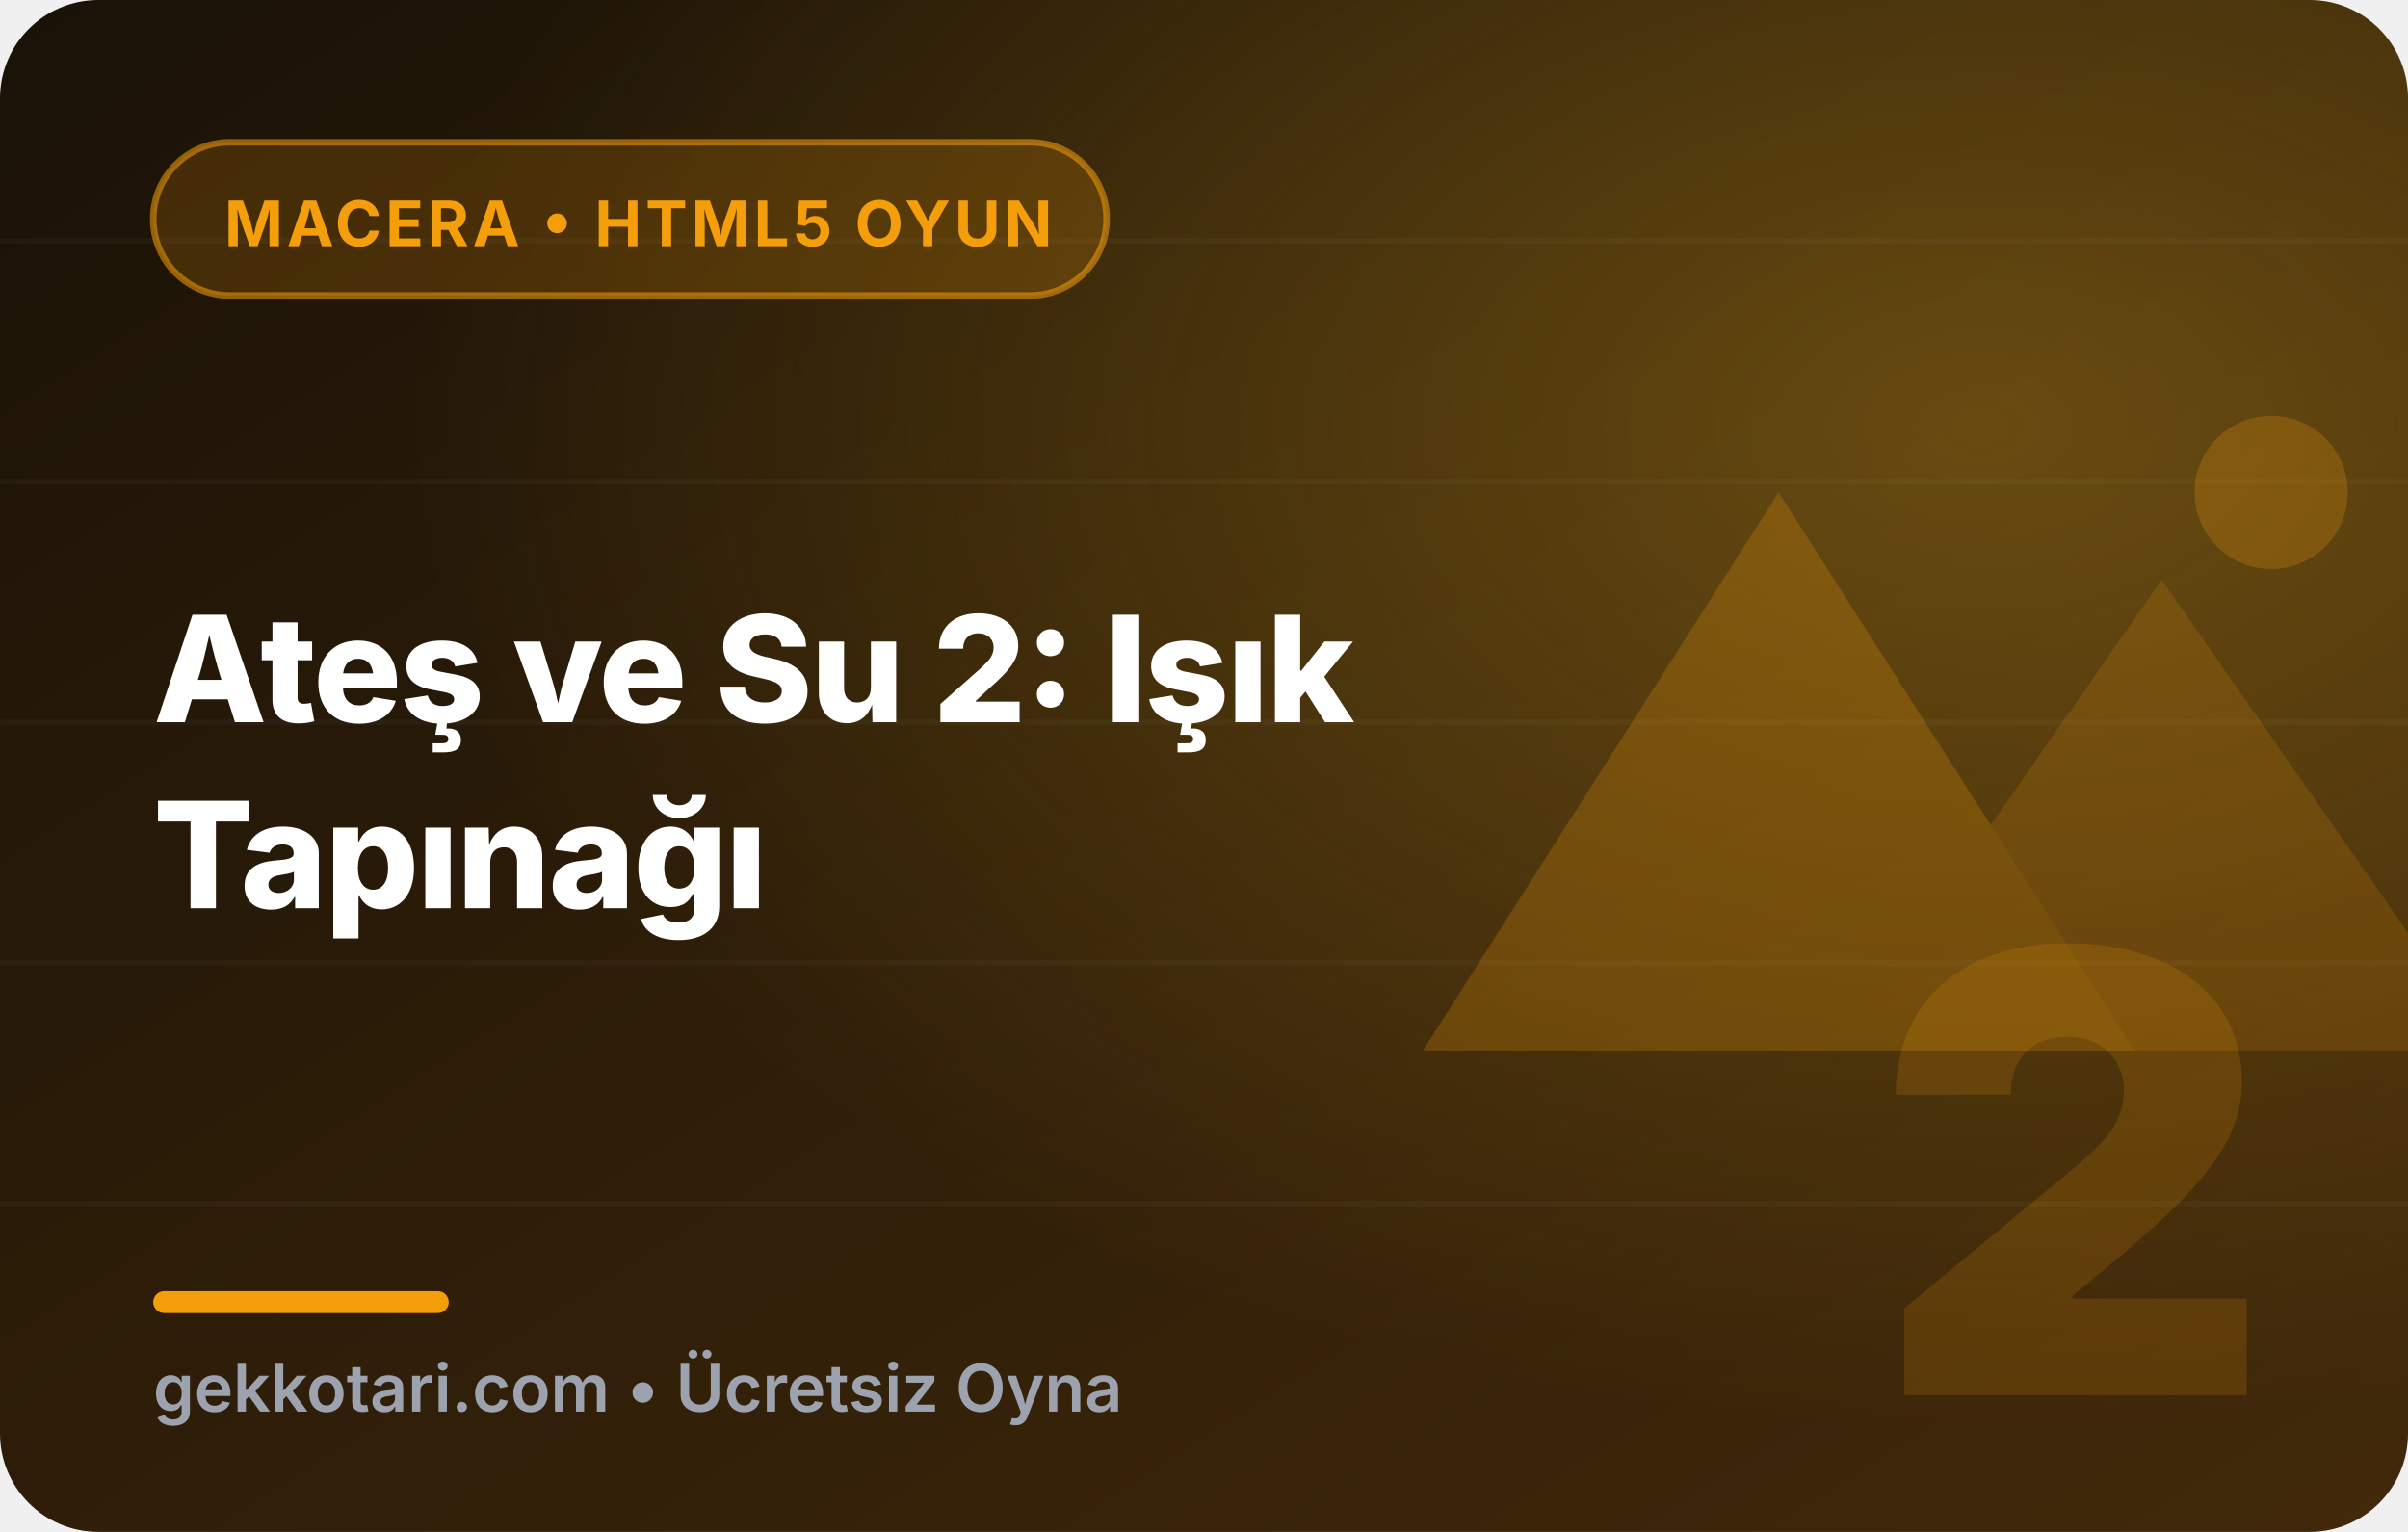
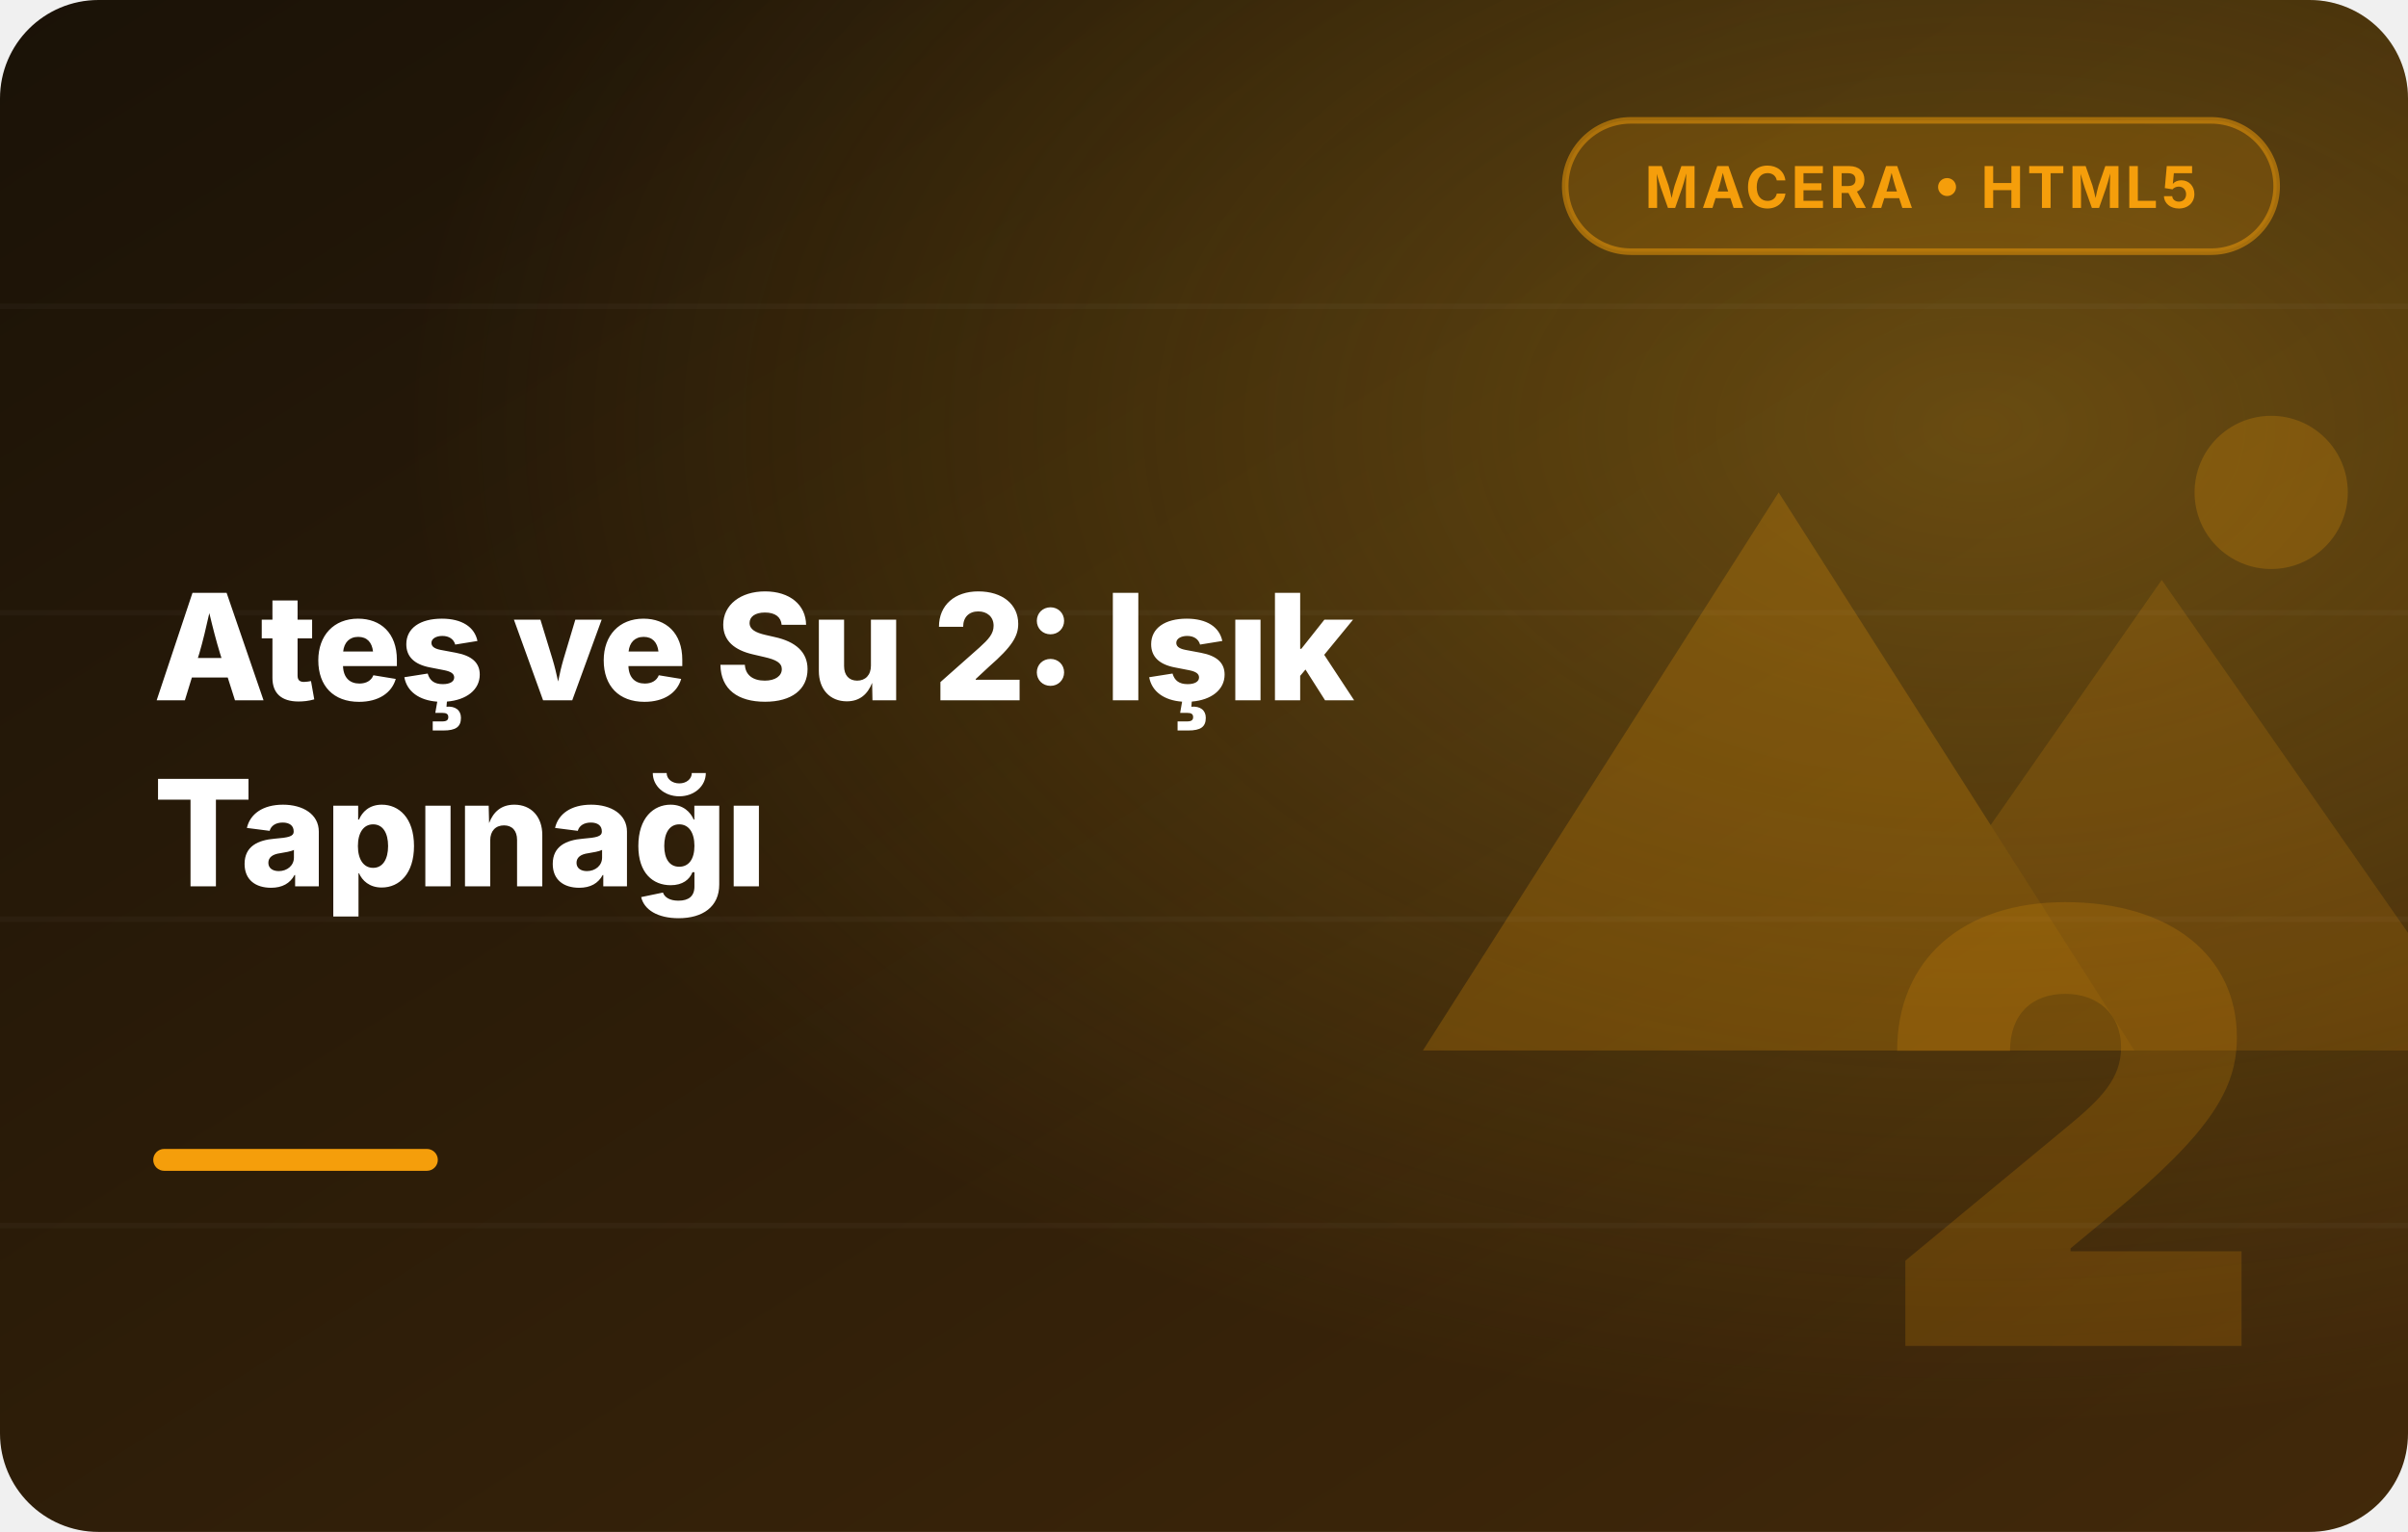
<svg xmlns="http://www.w3.org/2000/svg" viewBox="0 0 440 280" width="440" height="280">
  <defs>
    <linearGradient id="g-ates-ve-su-2-isik-tapinagi" x1="0" y1="0" x2="1" y2="1">
      <stop offset="0%" stop-color="#1a1207" />
      <stop offset="100%" stop-color="#42290a" />
    </linearGradient>
    <radialGradient id="r-ates-ve-su-2-isik-tapinagi" cx="0.82" cy="0.28" r="0.65">
      <stop offset="0%" stop-color="#fbbf24" stop-opacity="0.28" />
      <stop offset="100%" stop-color="#fbbf24" stop-opacity="0" />
    </radialGradient>
  </defs>
  <rect width="440" height="280" rx="18" fill="url(#g-ates-ve-su-2-isik-tapinagi)" />
  <rect width="440" height="280" rx="18" fill="url(#r-ates-ve-su-2-isik-tapinagi)" />
-   <path d="M0 44 H440 M0 88 H440 M0 132 H440 M0 176 H440 M0 220 H440" stroke="#ffffff" stroke-opacity="0.03" stroke-width="1" />
-   <text x="415" y="255" text-anchor="end" fill="#f59e0b" fill-opacity="0.16" font-family="Inter,Arial,sans-serif" font-size="112" font-weight="900">2</text>
+   <path d="M0 56 H440 M0 112 H440 M0 168 H440 M0 224 H440" stroke="#ffffff" stroke-opacity="0.03" stroke-width="1" />
+   <text x="414" y="246" text-anchor="end" fill="#f59e0b" fill-opacity="0.18" font-family="Inter,Arial,sans-serif" font-size="110" font-weight="900">2</text>
  <g transform="translate(260,72)" fill="#f59e0b" opacity="0.22">
    <polygon points="0,120 65,18 130,120" />
    <polygon points="75,120 135,34 195,120" opacity="0.7" />
    <circle cx="155" cy="18" r="14" />
  </g>
-   <rect x="28" y="26" width="174.2" height="28" rx="14" fill="#f59e0b" fill-opacity="0.18" stroke="#f59e0b" stroke-opacity="0.55" stroke-width="1.2" />
-   <text x="41" y="45" fill="#f59e0b" font-family="Inter,Segoe UI,Arial,sans-serif" font-size="11.5" font-weight="700" letter-spacing="0.7">MACERA • HTML5 OYUN</text>
-   <text x="28" y="132" fill="#ffffff" font-family="Inter,Segoe UI,Arial,sans-serif" font-size="27" font-weight="800" letter-spacing="-0.4">Ateş ve Su 2: Işık</text>
-   <text x="28" y="166" fill="#ffffff" font-family="Inter,Segoe UI,Arial,sans-serif" font-size="27" font-weight="800" letter-spacing="-0.4">Tapınağı</text>
-   <rect x="28" y="236" width="54" height="4" rx="2" fill="#f59e0b" />
-   <text x="28" y="258" fill="#9ca3af" font-family="Inter,Segoe UI,Arial,sans-serif" font-size="12" font-weight="600">gekkotari.com • Ücretsiz Oyna</text>
+   <rect x="286" y="22" width="130" height="24" rx="12" fill="#f59e0b" fill-opacity="0.16" stroke="#f59e0b" stroke-opacity="0.5" stroke-width="1.2" />
+   <text x="351" y="38" text-anchor="middle" fill="#f59e0b" font-family="Inter,Segoe UI,Arial,sans-serif" font-size="10.5" font-weight="700" letter-spacing="0.6">MACERA • HTML5</text>
+   <text x="28" y="128" fill="#ffffff" font-family="Inter,Segoe UI,Arial,sans-serif" font-size="27" font-weight="800" letter-spacing="-0.4">Ateş ve Su 2: Işık</text>
+   <text x="28" y="162" fill="#ffffff" font-family="Inter,Segoe UI,Arial,sans-serif" font-size="27" font-weight="800" letter-spacing="-0.4">Tapınağı</text>
+   <rect x="28" y="210" width="52" height="4" rx="2" fill="#f59e0b" />
</svg>
